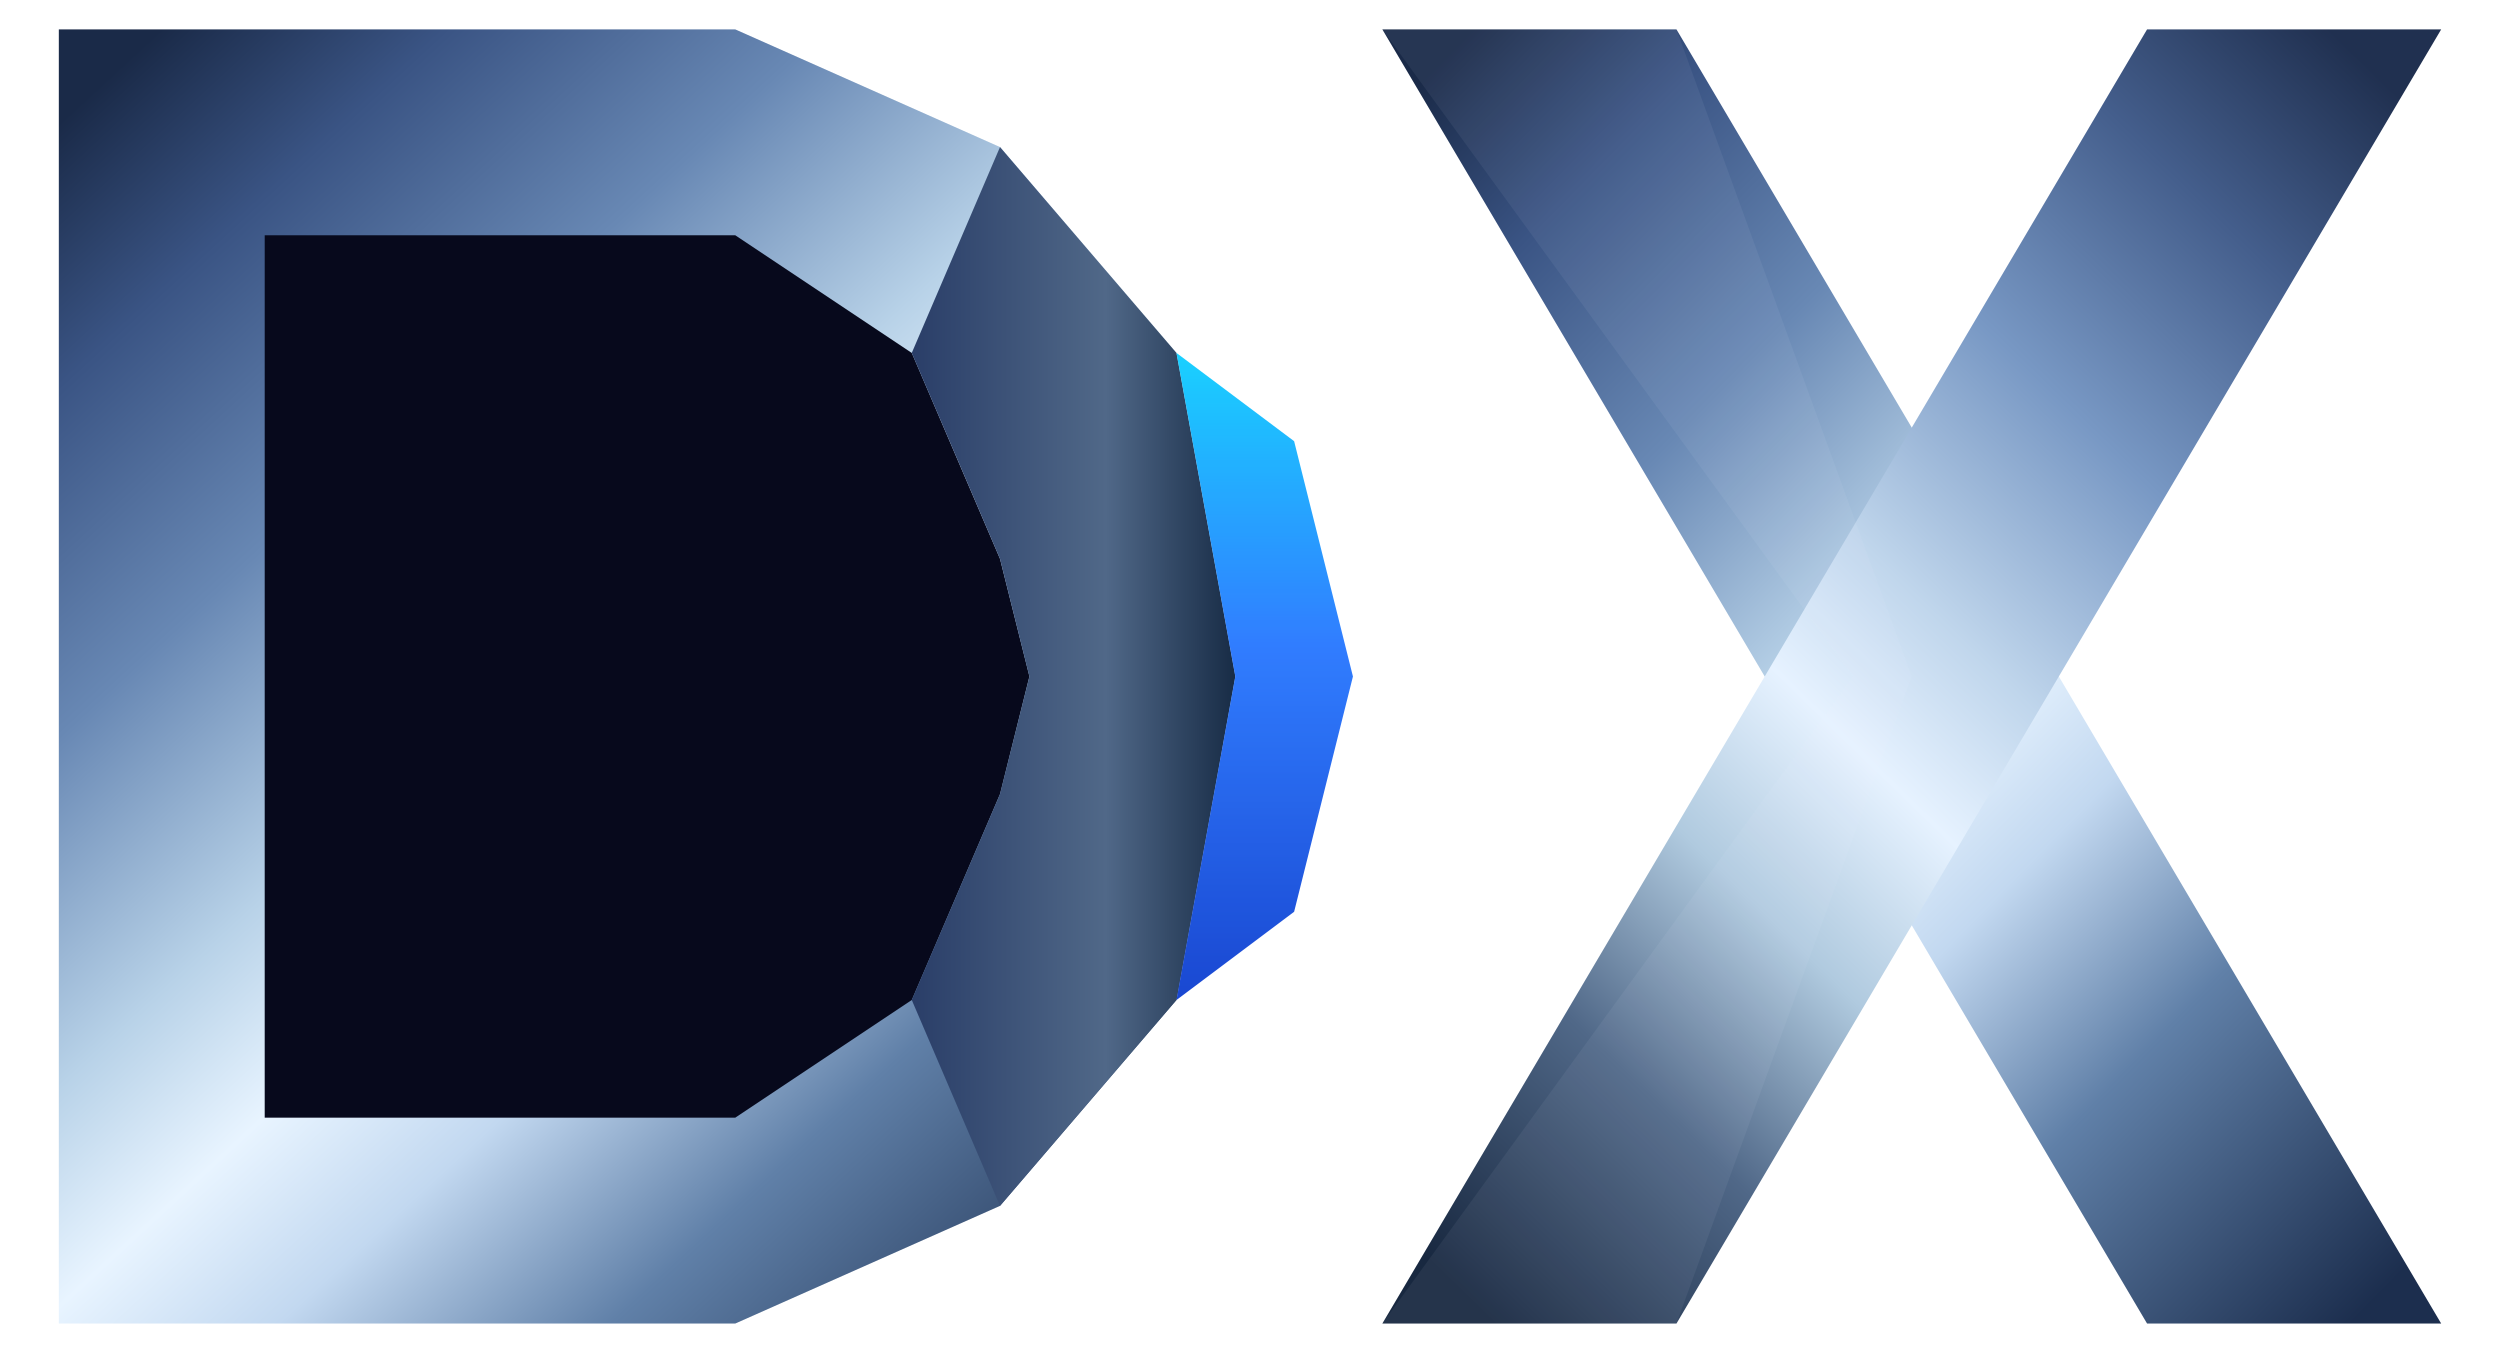
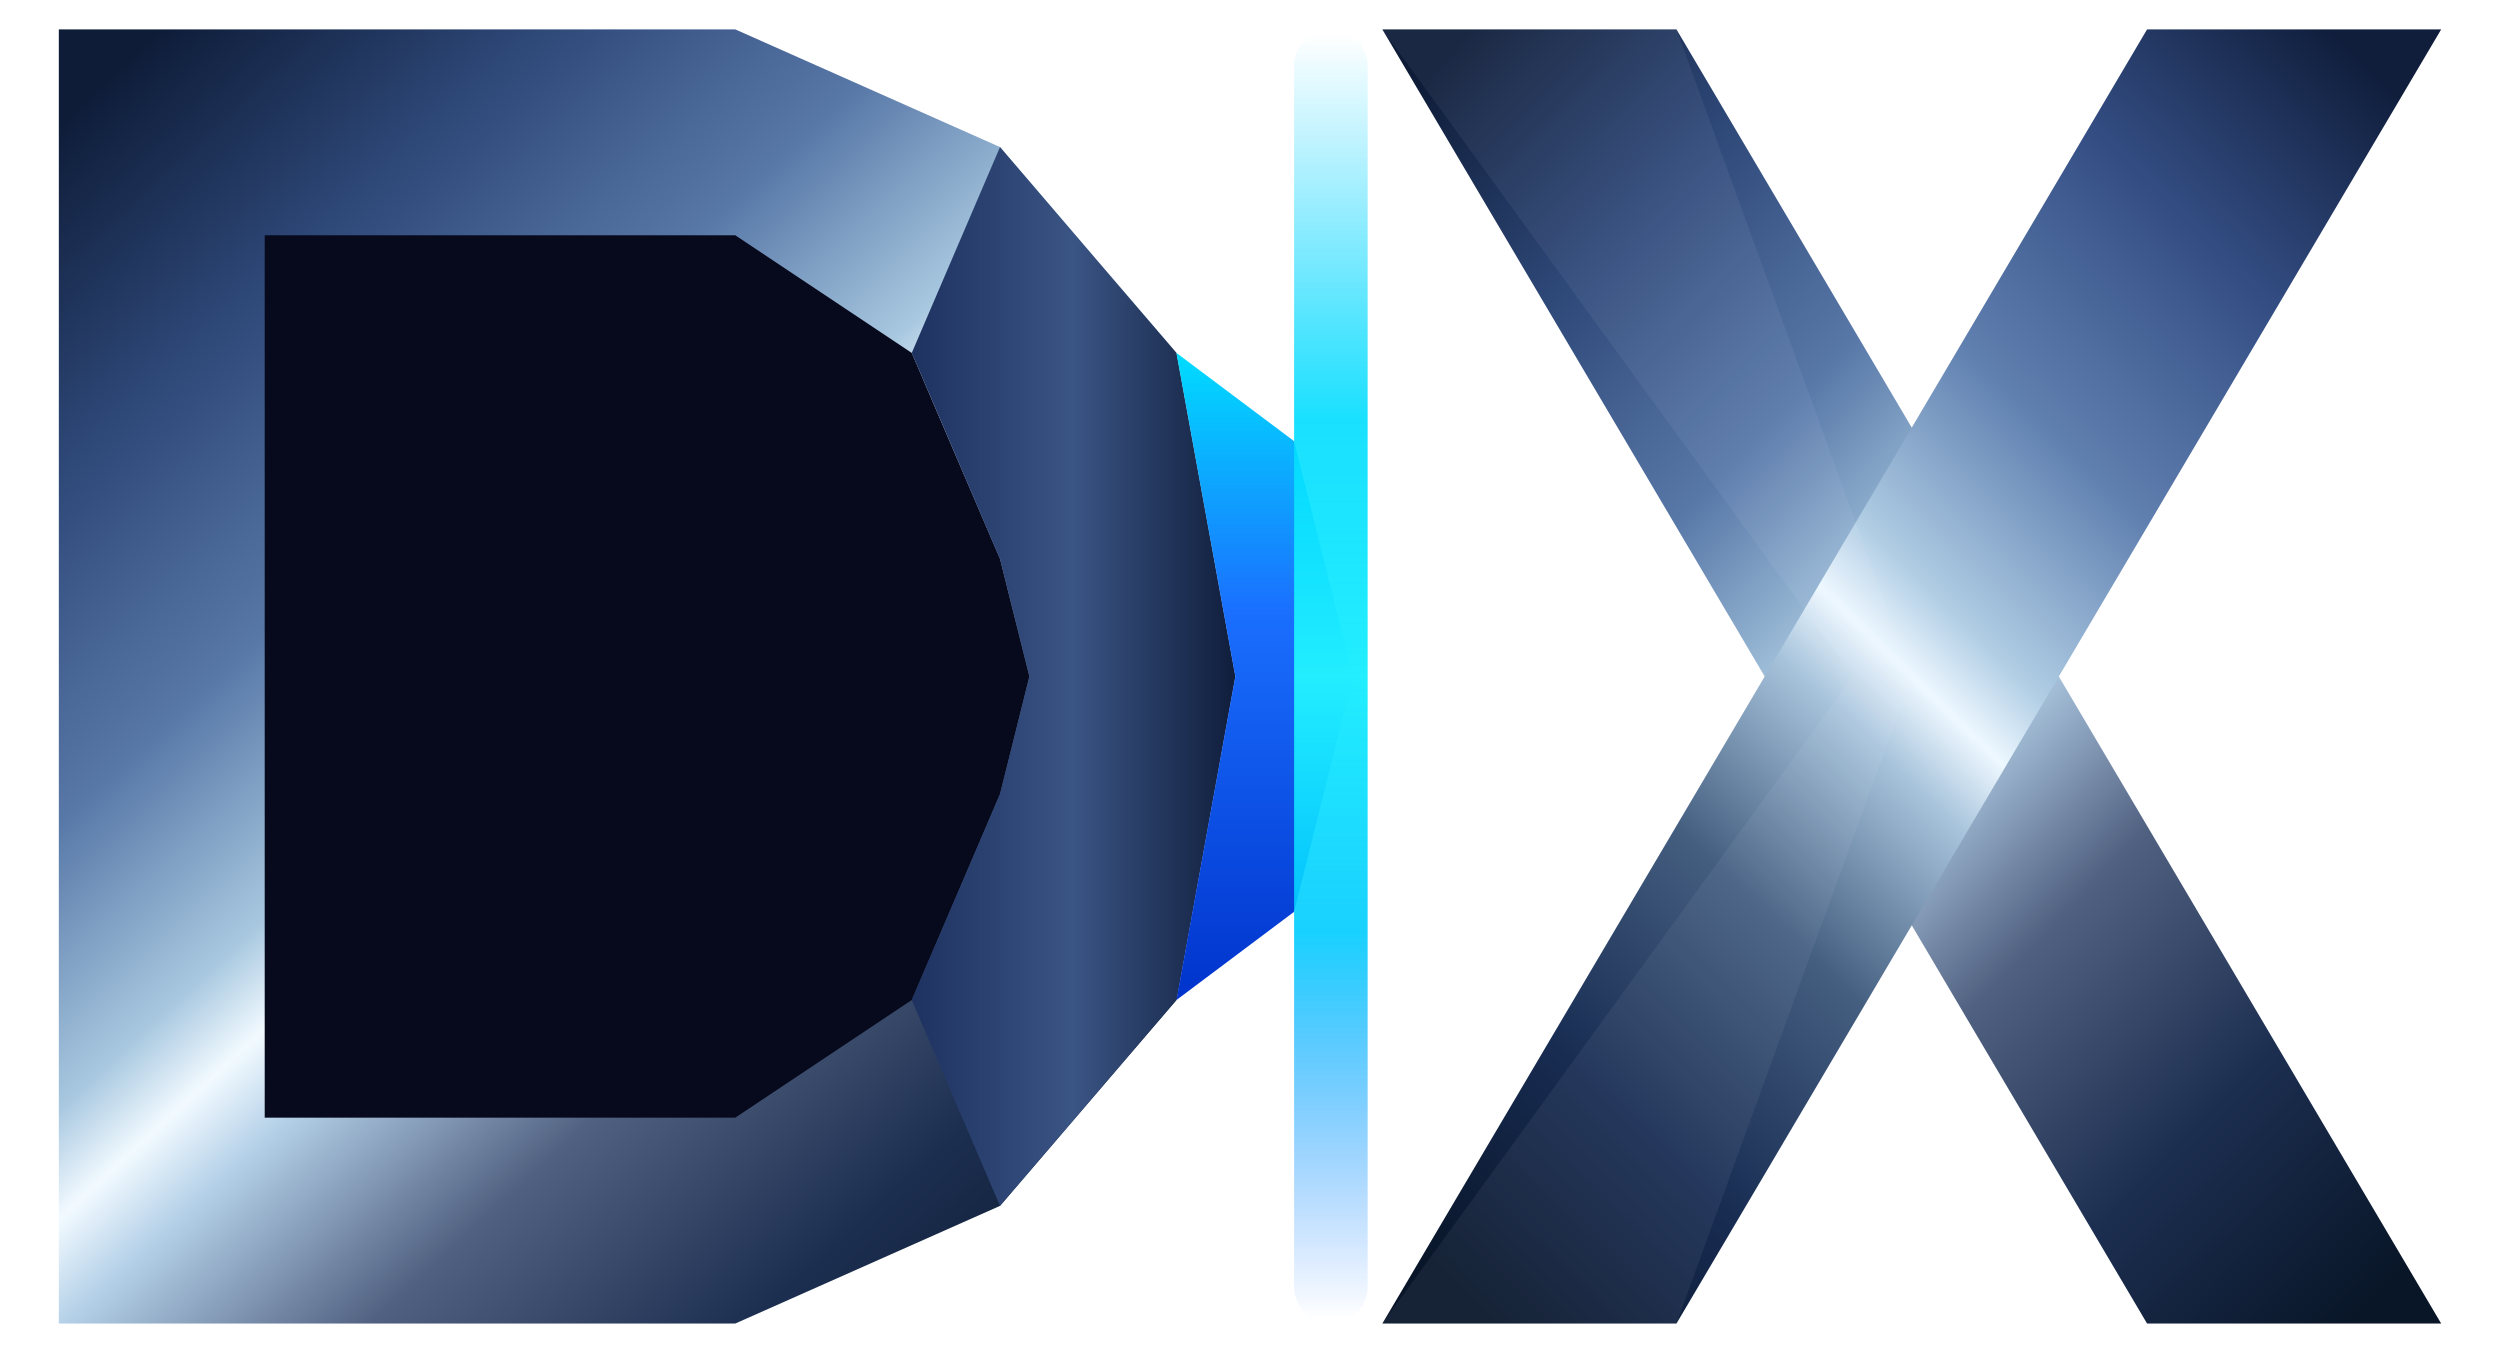
<svg xmlns="http://www.w3.org/2000/svg" viewBox="0 0 170 92" fill="none" role="img" aria-label="DREXONYX GROUP DX monogram mark">
  <defs>
    <linearGradient id="dg-chrome" x1="0.08" y1="0" x2="0.92" y2="1">
-       <stop offset="0%" stop-color="#1A2A48" />
-       <stop offset="12%" stop-color="#3A5484" />
-       <stop offset="28%" stop-color="#6888B4" />
-       <stop offset="44%" stop-color="#B8D2E8" />
-       <stop offset="54%" stop-color="#E8F4FF" />
-       <stop offset="64%" stop-color="#C2D8F0" />
-       <stop offset="78%" stop-color="#6080A8" />
-       <stop offset="100%" stop-color="#1C2E4E" />
+       <stop offset="0%" stop-color="#0E1C38" />
+       <stop offset="16%" stop-color="#2E4878" />
+       <stop offset="32%" stop-color="#5878A8" />
+       <stop offset="45%" stop-color="#A8C8E0" />
+       <stop offset="50%" stop-color="#F2FAFF" />
+       <stop offset="55%" stop-color="#B4D0E8" />
+       <stop offset="68%" stop-color="#506080" />
+       <stop offset="84%" stop-color="#1C2E50" />
+       <stop offset="100%" stop-color="#091628" />
    </linearGradient>
    <linearGradient id="dg-chrome-x" x1="0.9" y1="0" x2="0.1" y2="1">
-       <stop offset="0%" stop-color="#203050" />
-       <stop offset="14%" stop-color="#445E8C" />
-       <stop offset="30%" stop-color="#7898C4" />
-       <stop offset="46%" stop-color="#C0D6EC" />
-       <stop offset="56%" stop-color="#E6F2FF" />
-       <stop offset="68%" stop-color="#B0CADF" />
-       <stop offset="82%" stop-color="#506888" />
-       <stop offset="100%" stop-color="#182840" />
+       <stop offset="0%" stop-color="#101E3C" />
+       <stop offset="16%" stop-color="#344E84" />
+       <stop offset="32%" stop-color="#6080B0" />
+       <stop offset="45%" stop-color="#B0CDE4" />
+       <stop offset="50%" stop-color="#EEF8FF" />
+       <stop offset="55%" stop-color="#A8C4DC" />
+       <stop offset="68%" stop-color="#445E80" />
+       <stop offset="84%" stop-color="#182C52" />
+       <stop offset="100%" stop-color="#09162A" />
    </linearGradient>
    <linearGradient id="dg-blue-accent" x1="0" y1="0" x2="0" y2="1">
-       <stop offset="0%" stop-color="#00CCFF" />
-       <stop offset="45%" stop-color="#1A6FFF" />
+       <stop offset="0%" stop-color="#00DDFF" />
+       <stop offset="40%" stop-color="#1A6FFF" />
      <stop offset="100%" stop-color="#0033CC" />
    </linearGradient>
+     <linearGradient id="dg-blue-sweep" x1="0" y1="0" x2="0" y2="1">
+       <stop offset="0%" stop-color="#00CCFF" stop-opacity="0" />
+       <stop offset="30%" stop-color="#00DDFF" stop-opacity="0.9" />
+       <stop offset="50%" stop-color="#22EEFF" stop-opacity="1" />
+       <stop offset="70%" stop-color="#00CCFF" stop-opacity="0.9" />
+       <stop offset="100%" stop-color="#0066FF" stop-opacity="0" />
+     </linearGradient>
    <linearGradient id="dg-inner-edge" x1="0" y1="0.5" x2="1" y2="0.5">
-       <stop offset="0%" stop-color="#2A3E68" />
-       <stop offset="60%" stop-color="#506888" />
-       <stop offset="100%" stop-color="#182C46" />
+       <stop offset="0%" stop-color="#1E3260" />
+       <stop offset="50%" stop-color="#3A5484" />
+       <stop offset="100%" stop-color="#101E3C" />
    </linearGradient>
  </defs>
  <path d="M4,2 L50,2 L68,10 L80,24 L84,46 L80,68 L68,82 L50,90 L4,90 Z" fill="url(#dg-chrome)" />
  <path d="M18,16 L50,16 L62,24 L68,38 L70,46 L68,54 L62,68 L50,76 L18,76 Z" fill="#07091C" />
  <path d="M62,24 L68,10 L80,24 L84,46 L80,68 L68,82 L62,68 L68,54 L70,46 L68,38 Z" fill="url(#dg-inner-edge)" />
-   <path d="M80,24 L88,30 L92,46 L88,62 L80,68 L84,46 Z" fill="url(#dg-blue-accent)" opacity="0.90" />
+   <path d="M80,24 L88,30 L92,46 L88,62 L80,68 L84,46 Z" fill="url(#dg-blue-accent)" opacity="1.0" />
+   <rect x="88" y="2" width="5" height="88" rx="2.5" fill="url(#dg-blue-sweep)" />
  <path d="M94,2 L114,2 L166,90 L146,90 Z" fill="url(#dg-chrome)" />
  <path d="M146,2 L166,2 L114,90 L94,90 Z" fill="url(#dg-chrome-x)" />
  <path d="M114,2 L130,46 L114,90 L94,90 L126,46 L94,2 Z" fill="#E8F4FF" opacity="0.06" />
</svg>
